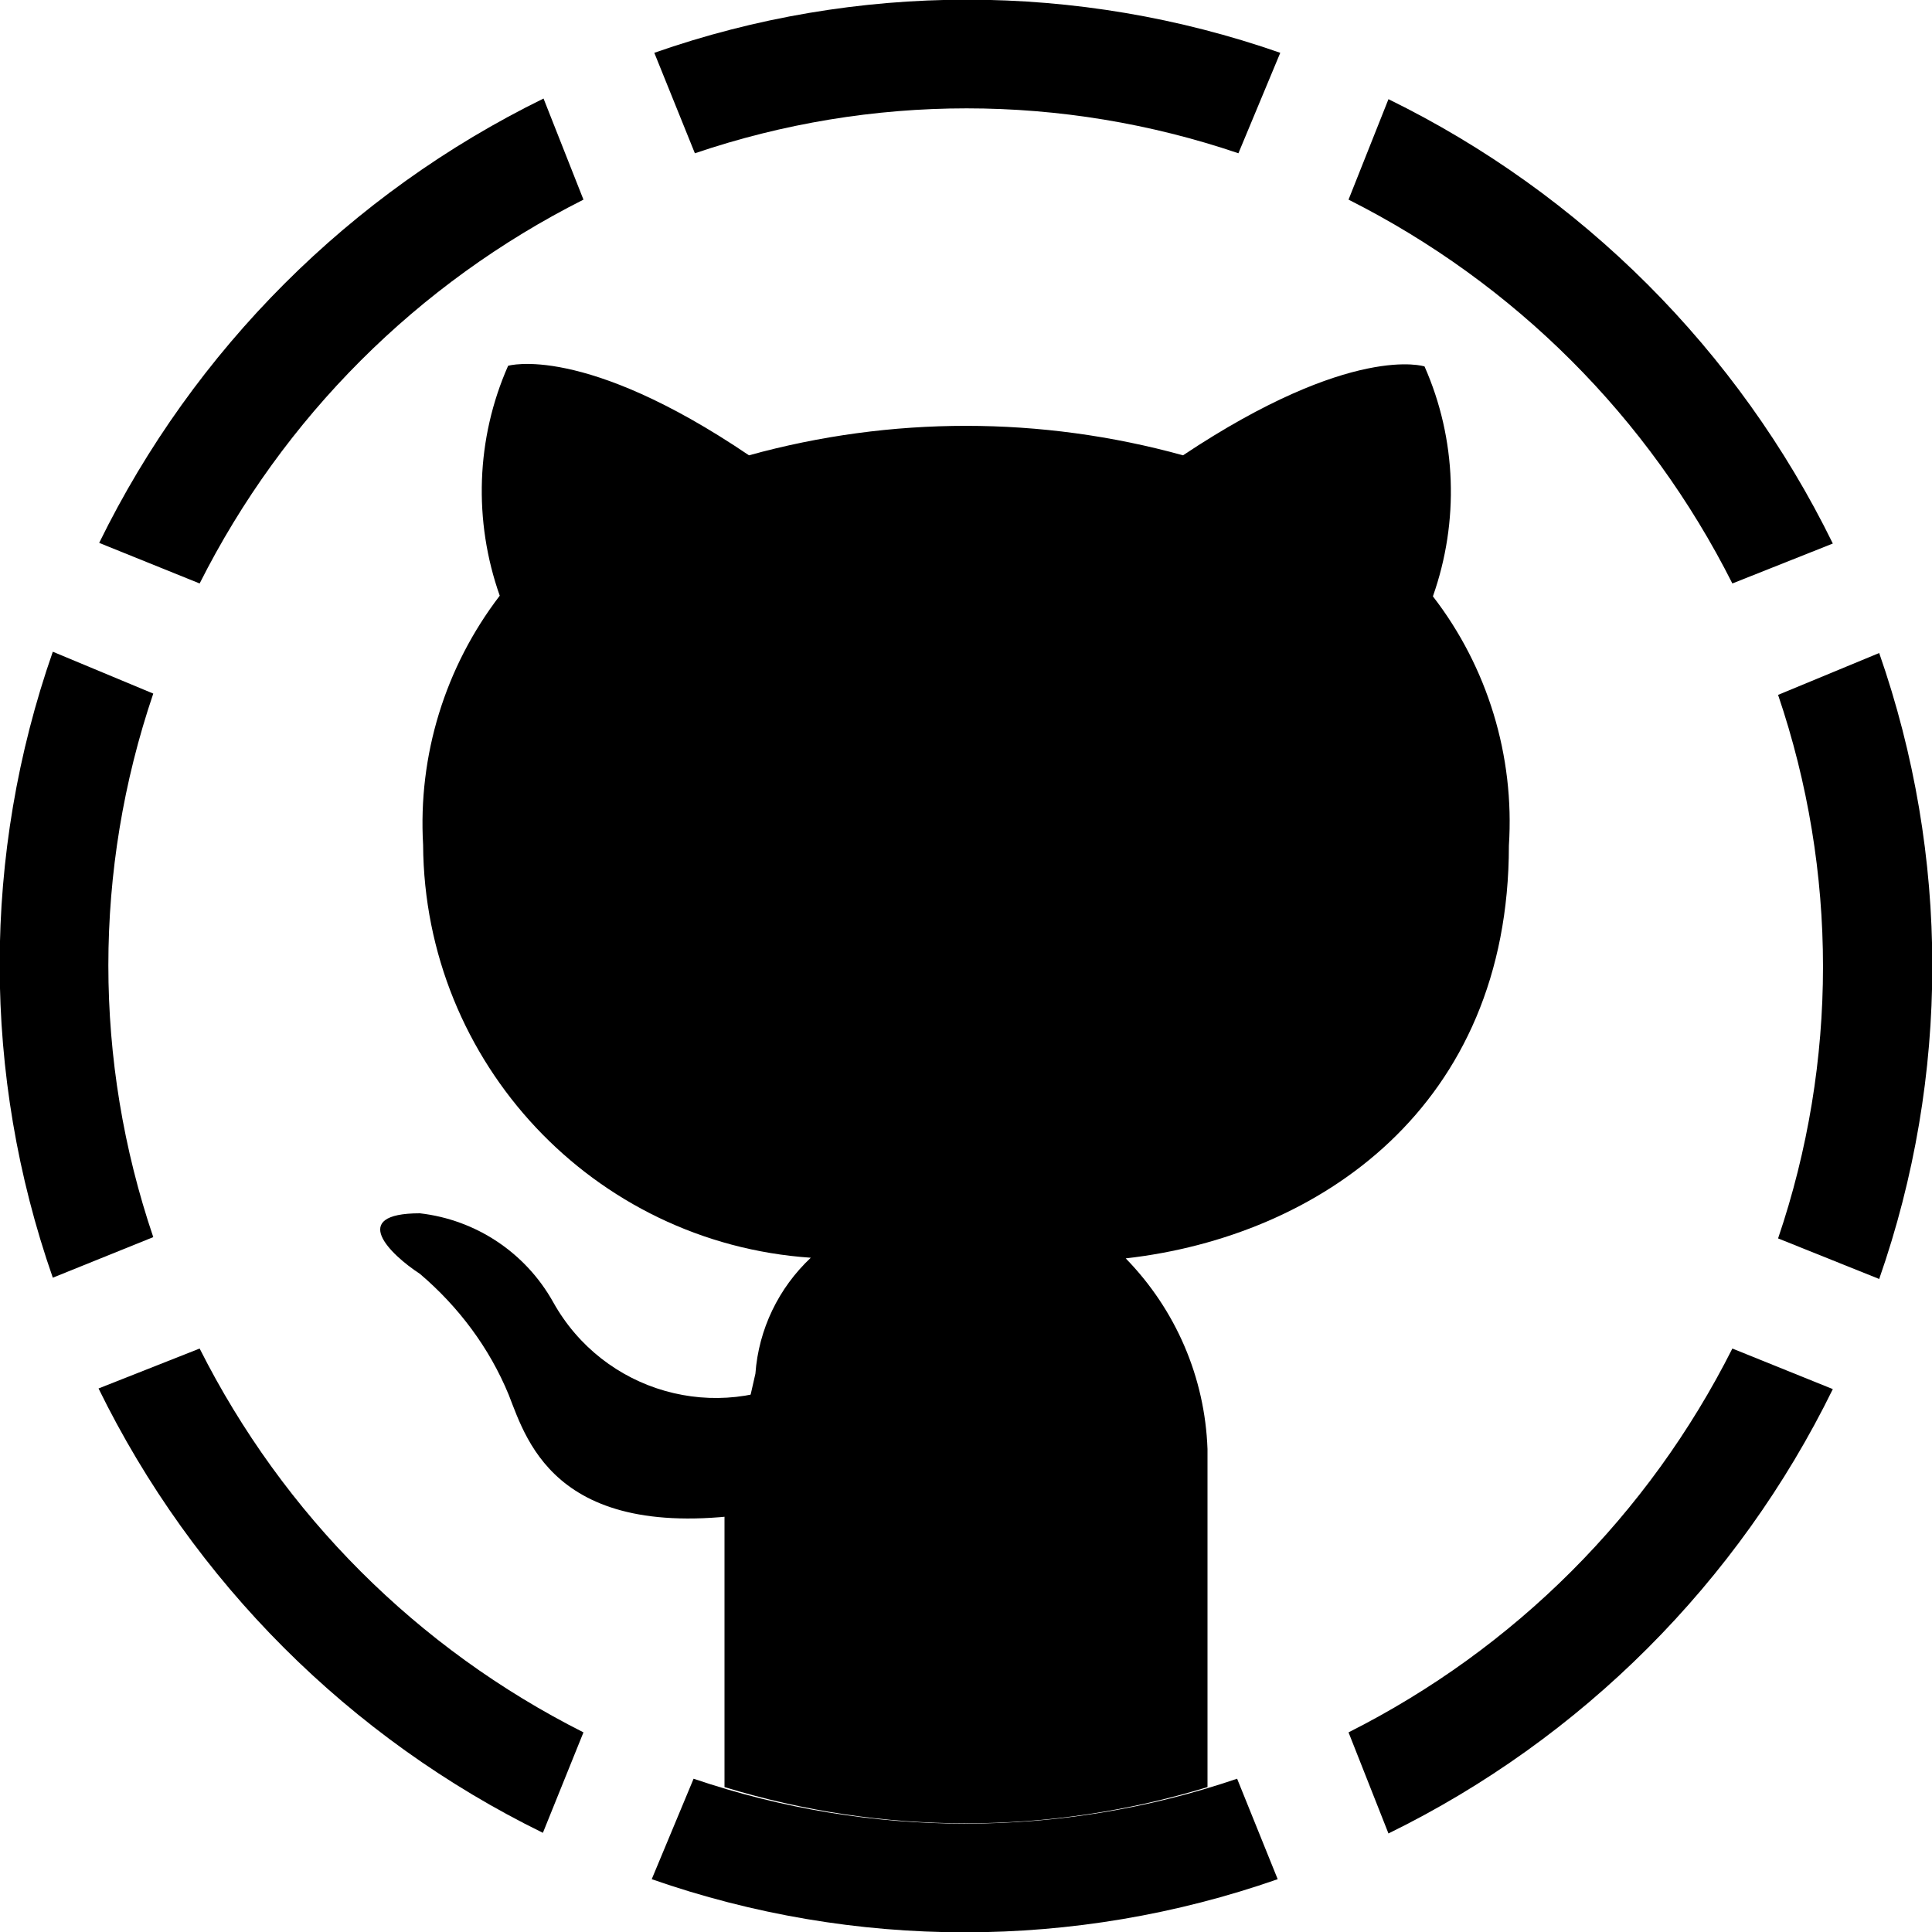
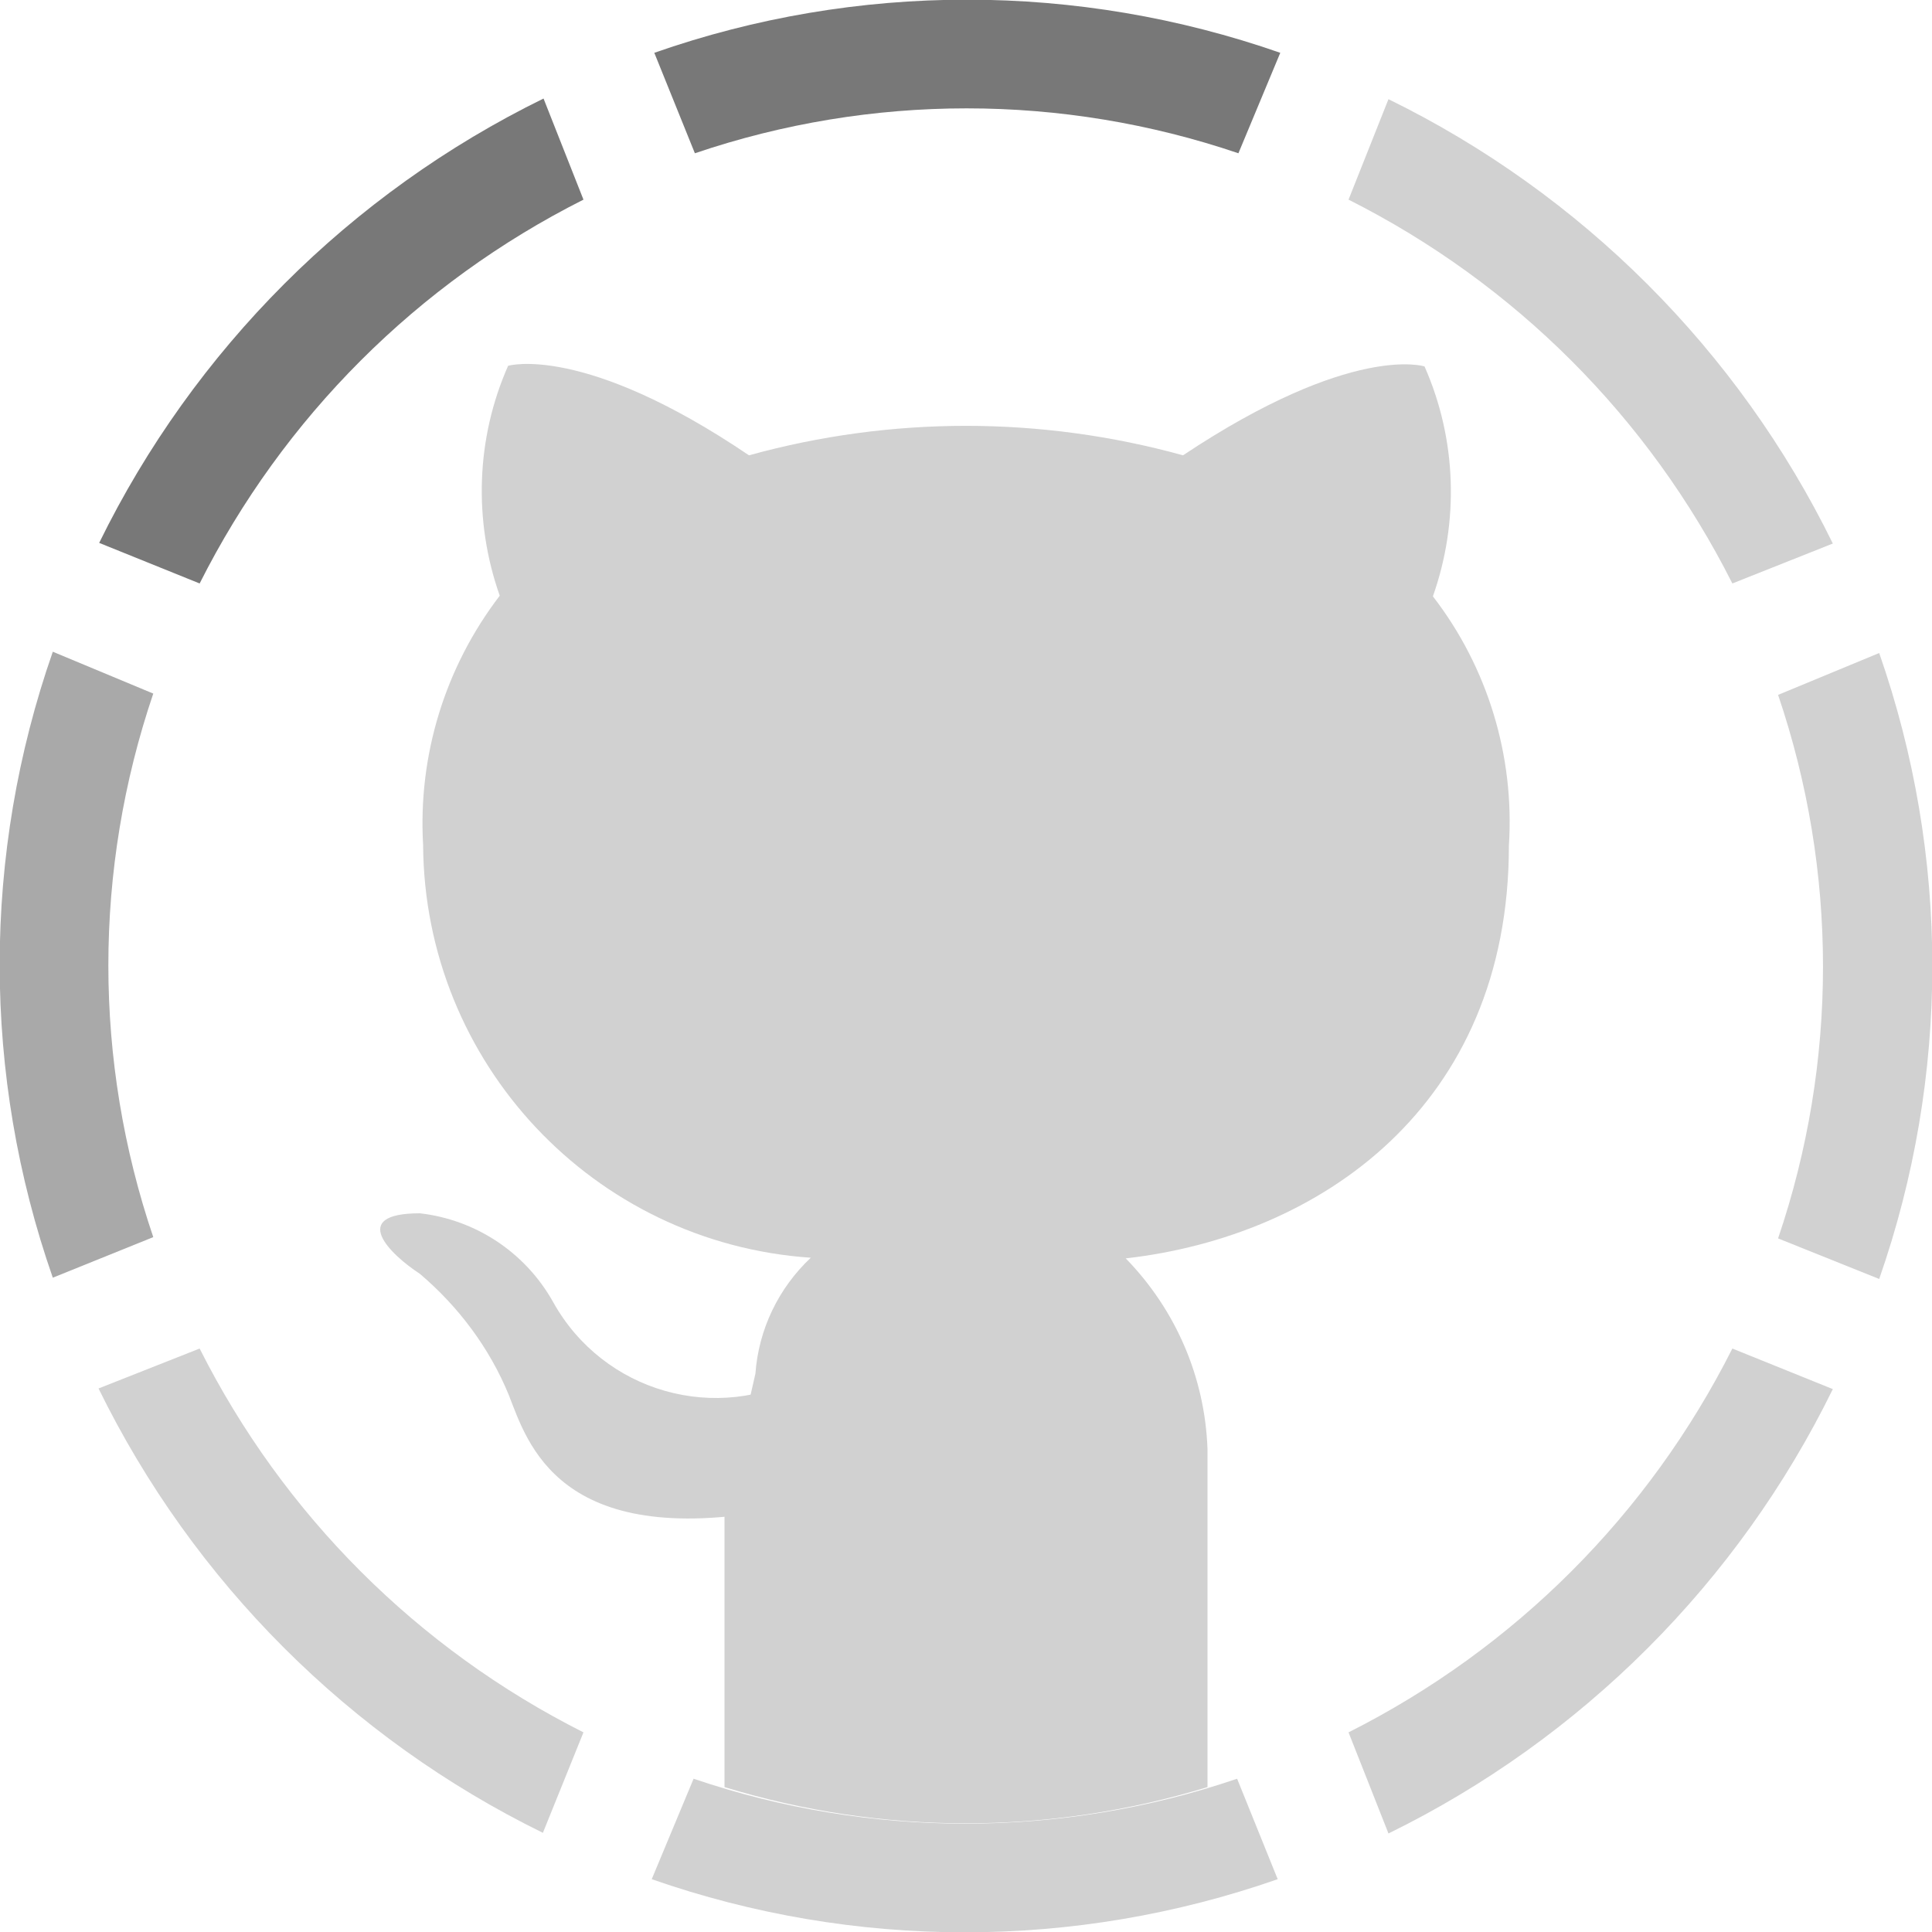
- <svg xmlns="http://www.w3.org/2000/svg" width="300px" height="300px" viewBox="0 0 300 300">
+ <svg width="300px" height="300px" viewBox="0 0 300 300">
+   <style>
+             svg{
+                 fill: #d1d1d1;
+             }
+             
+             .medium{
+                 
+                 fill: #a9a9a9;
+             }
+             
+             .dark{
+                 
+                 fill: #787878;
+             }
+             
+             #arm{
+                 transform-origin: bottom right;
+                 animation: swing-arm 1s alternate infinite;
+             }
+             /*Para fazer animação se utiliza o keyframe*/
+             
+             @keyframes swing-arm{
+                 
+                 0%{
+                     transform: rotate(10deg);
+                 }
+                 
+                 100%{
+                     
+                     transform: rotate(-10deg);
+                 }
+             }
+             
+             #loader{
+                 transform-origin: center center;
+                 animation: spinner .9s steps(8) infinite;
+             }
+             
+             @keyframes spinner{
+                 from{
+                     transform: rotate(0deg);
+                 }
+                 to{
+                     transform: rotate(360deg);
+                 }
+             }
+         </style>
  <g id="octocat">
-     <path id="body" d="M112.5,234.4v43.1c24.5,7.5,50.5,7.5,75,0V225c-0.4-11.1-4.9-21.6-12.7-29.6c30-3.4,59.5-23.5,59.5-64.1              c0.9-13.9-3.3-27.7-11.8-38.7c4.1-11.6,3.7-24.4-1.3-35.7c0,0-11.2-3.7-37.5,13.8c-22.1-6.1-45.3-6.1-67.4,0              C90.6,53.3,78.9,56.8,78.9,56.8c-5,11.3-5.4,24.1-1.3,35.7c-8.5,11.1-12.7,24.8-11.9,38.7c0.2,33.8,26.4,61.8,60.2,64.1              c-5,4.7-8.1,11.1-8.6,18" />
-     <path id="arm" d="M125.2,213.4c-13.9,7.8-31.5,2.8-39.3-11.2c-4.3-7.7-12-12.8-20.7-13.8c-11.2,0-4.6,6.4,0,9.4              c6,5.1,10.8,11.5,13.8,18.8c2.9,7.4,7.7,24.1,41.5,17.8" />
+     <path id="body" d="M112.5,234.4v43.1c24.5,7.5,50.5,7.5,75,0V225c-0.4-11.1-4.9-21.6-12.7-29.6c30-3.4,59.5-23.5,59.5-64.1                  c0.9-13.9-3.3-27.7-11.8-38.7c4.1-11.6,3.7-24.4-1.3-35.7c0,0-11.2-3.7-37.5,13.8c-22.1-6.1-45.3-6.1-67.4,0                  C90.6,53.3,78.9,56.8,78.9,56.8c-5,11.3-5.4,24.1-1.3,35.7c-8.5,11.1-12.7,24.8-11.9,38.7c0.2,33.8,26.4,61.8,60.2,64.1                  c-5,4.7-8.1,11.1-8.6,18" />
+     <path id="arm" d="M125.2,213.4c-13.9,7.8-31.5,2.8-39.3-11.2c-4.3-7.7-12-12.8-20.7-13.8c-11.2,0-4.6,6.4,0,9.4                  c6,5.1,10.8,11.5,13.8,18.8c2.9,7.4,7.7,24.1,41.5,17.8" />
  </g>
  <g id="loader">
    <path class="dark" d="M31,90.6C44,64.8,64.8,44,90.6,31l-6.2-15.7c-30,14.7-54.3,39-69,69L31,90.6L31,90.6z" />
    <path class="dark" d="M107.9,23.8c27.4-9.3,57-9.3,84.4,0l6.5-15.6c-31.5-11-65.8-11-97.2,0L107.9,23.8L107.9,23.8z" />
    <path d="M209.4,31C235.2,44,256,64.8,269,90.6l15.6-6.2c-14.7-30-39-54.3-69-69L209.4,31z" />
    <path d="M291.8,198.6c11-31.5,11-65.7,0-97.2l-15.7,6.5c9.3,27.4,9.3,57,0,84.4L291.8,198.6L291.8,198.6z" />
    <path d="M269,209.4C256,235.2,235.2,256,209.4,269l6.2,15.7c30-14.7,54.3-39,69-69L269,209.4z" />
    <path d="M192.1,276.2c-27.4,9.3-57,9.3-84.4,0l-6.5,15.6c31.5,11,65.7,11,97.2,0L192.1,276.2L192.1,276.2z" />
    <path d="M90.6,269C64.8,256,44,235.2,31,209.4l-15.7,6.2c14.7,30,39,54.3,69,69L90.6,269L90.6,269z" />
    <path class="medium" d="M23.8,192.1c-9.3-27.4-9.3-57,0-84.4l-15.6-6.5c-11,31.5-11,65.7,0,97.2L23.8,192.1L23.8,192.1z" />
  </g>
</svg>
